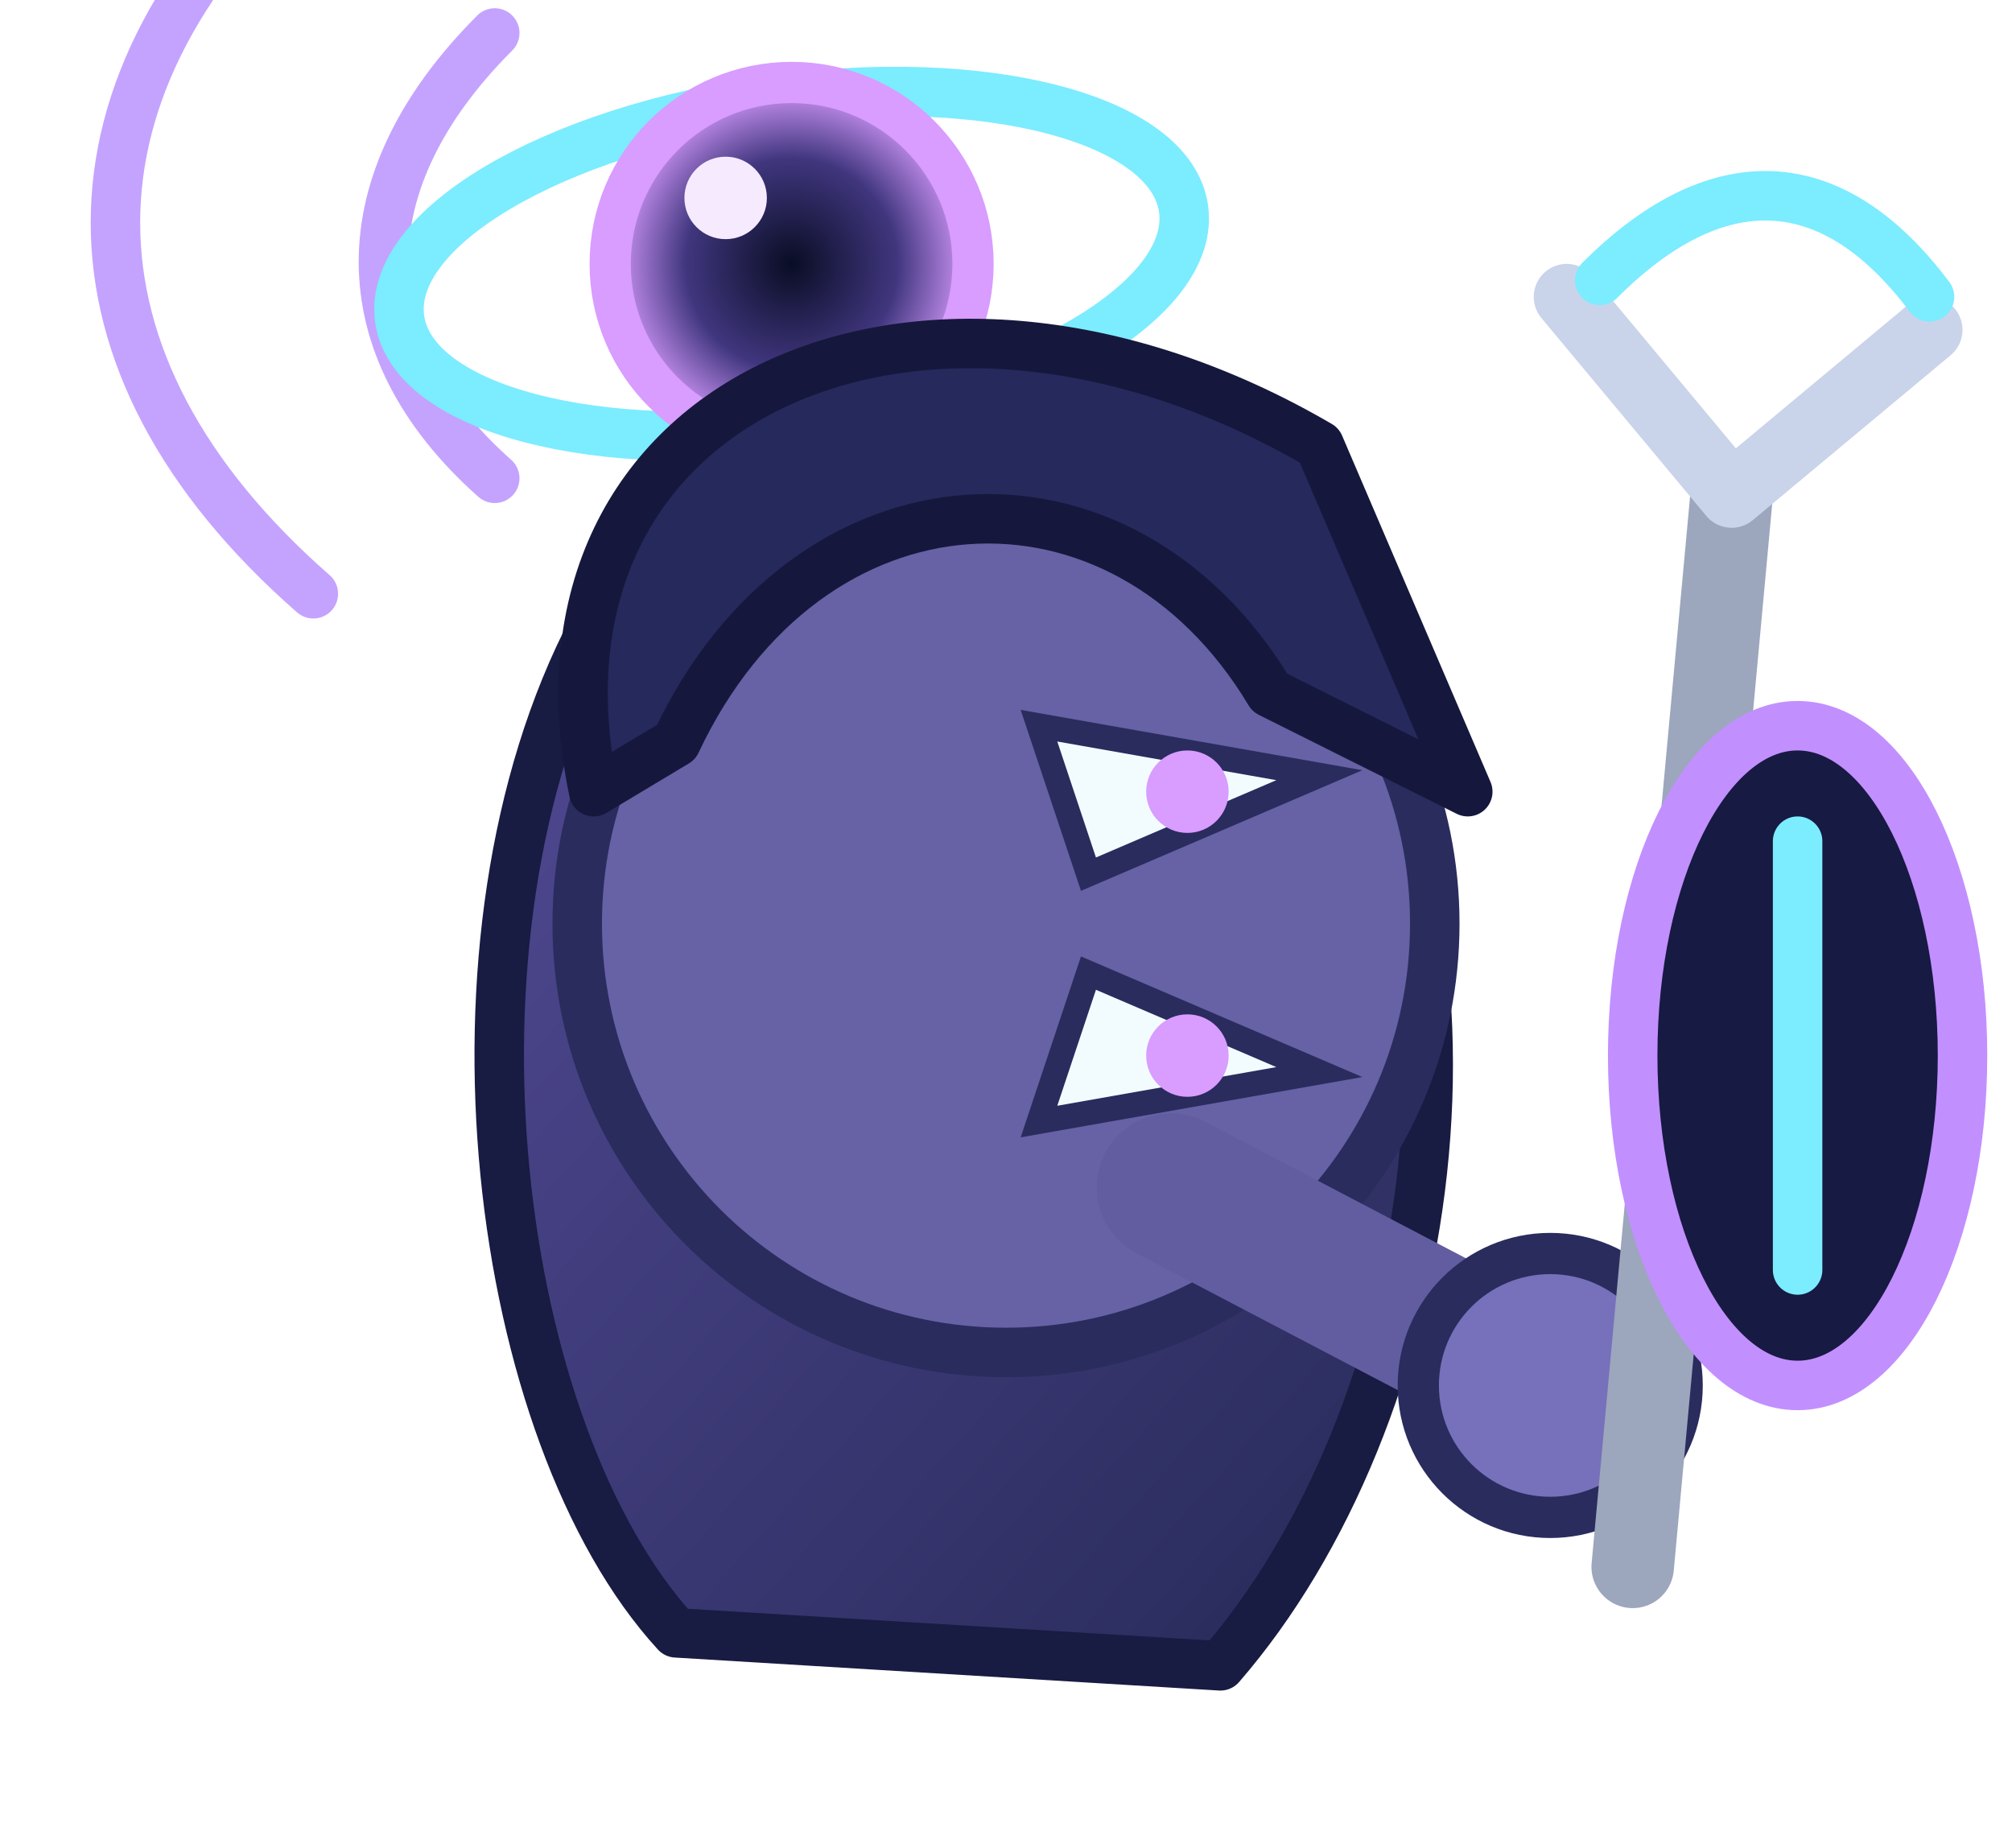
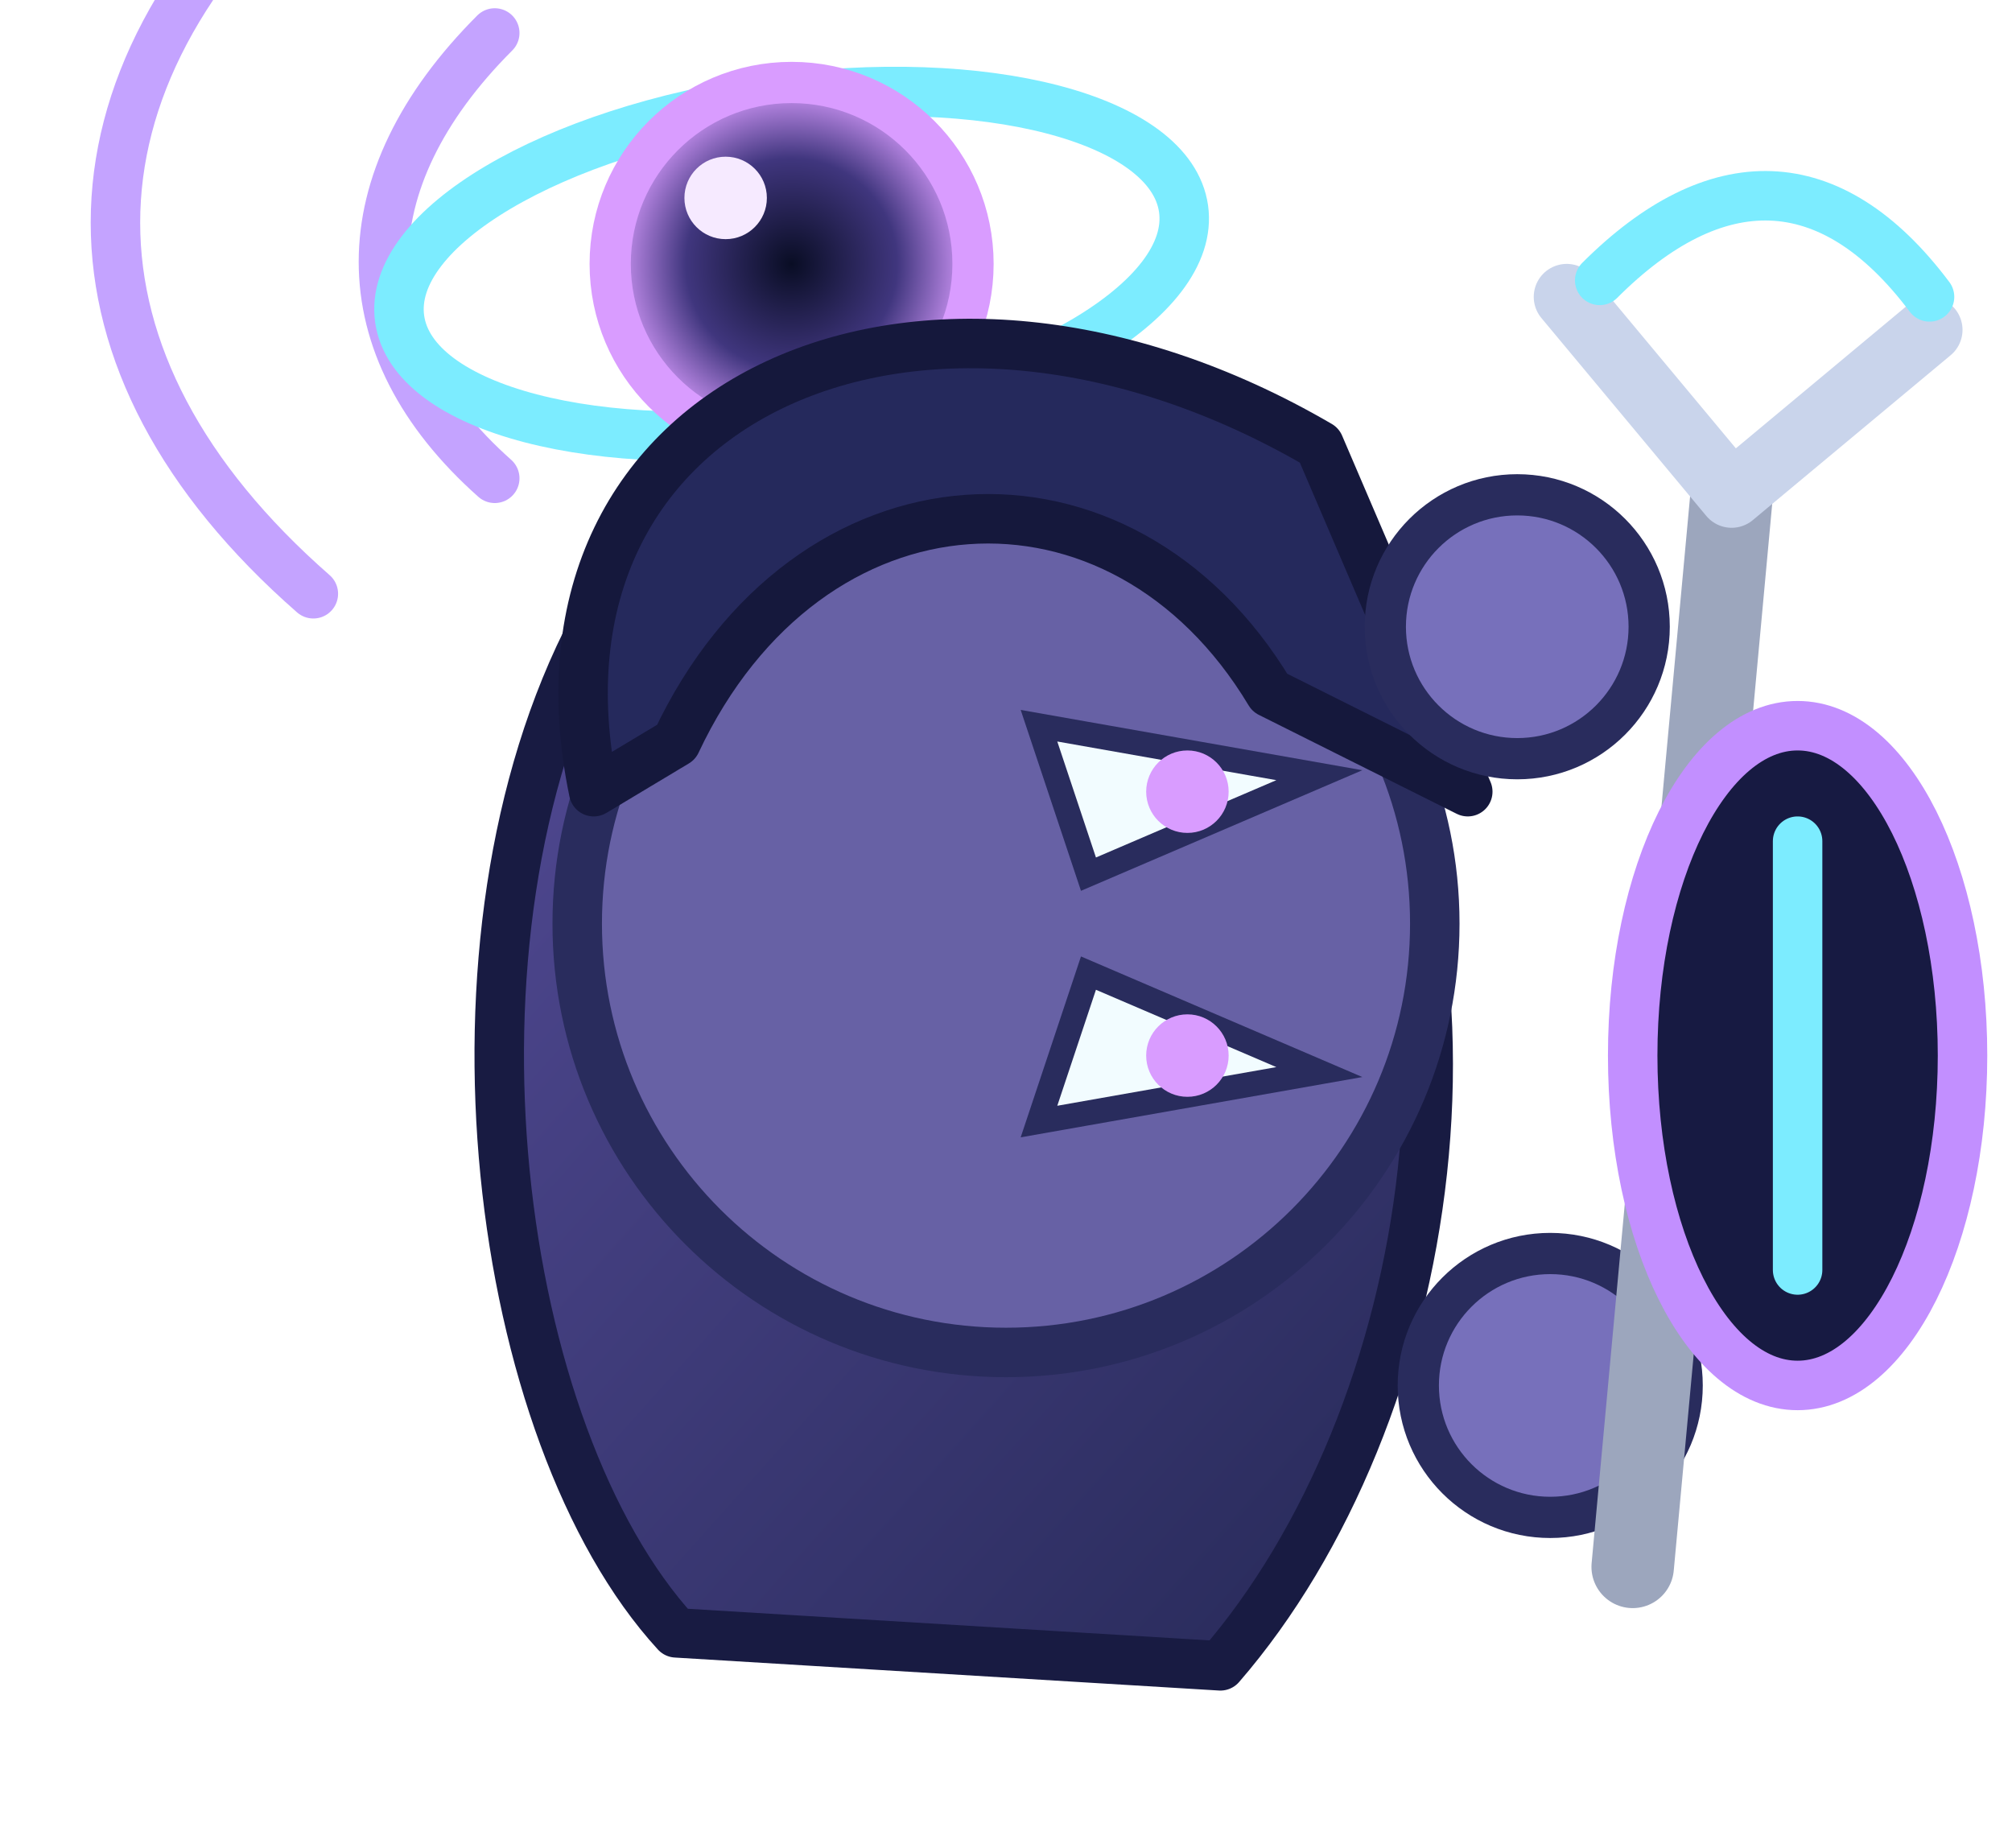
<svg xmlns="http://www.w3.org/2000/svg" viewBox="-61 -56 122 112" role="img" aria-labelledby="title description">
  <defs id="void-herald-definitions">
    <radialGradient id="void-beacon-gradient" cx="50%" cy="50%" r="50%">
      <stop offset="0" stop-color="#090d24" />
      <stop offset=".58" stop-color="#40367e" />
      <stop offset="1" stop-color="#d99cff" />
    </radialGradient>
    <linearGradient id="herald-robe-gradient" x1="0" y1="0" x2="1" y2="1">
      <stop offset="0" stop-color="#514993" />
      <stop offset="1" stop-color="#262957" />
    </linearGradient>
  </defs>
  <g id="void-herald-zombie">
    <g id="summoning-waves" fill="none" stroke="#b58cff" stroke-width="3" stroke-linecap="round" opacity=".8">
      <path id="summoning-wave-inner" d="M-31-27c-9-8-9-18 0-27" />
      <path id="summoning-wave-outer" d="M-42-20c-16-14-16-31 0-45" />
    </g>
    <g id="void-beacon">
      <ellipse id="beacon-outer-ring" cx="-13" cy="-40" rx="24" ry="10" fill="none" stroke="#7cecff" stroke-width="3" transform="rotate(-8 -13 -40)" />
      <circle id="beacon-core" cx="-13" cy="-40" r="11" fill="url(#void-beacon-gradient)" stroke="#d99cff" stroke-width="2.5" />
      <circle id="beacon-star" cx="-17" cy="-44" r="2.5" fill="#f6eaff" />
    </g>
    <path id="herald-robe" d="M-25-18C-35 1-31 31-20 43L13 45c13-15 18-44 5-63Z" fill="url(#herald-robe-gradient)" stroke="#181b42" stroke-width="3" stroke-linejoin="round" />
    <circle id="body" r="26" fill="#6761a5" stroke="#292c5d" stroke-width="3" />
    <path id="astral-cowl" d="M-25-8C-30-32-5-43 19-29l9 21-12-6C7-29-12-28-20-11Z" fill="#25295c" stroke="#15183c" stroke-width="3" stroke-linejoin="round" />
    <g id="eyes" fill="#f2fcff" stroke="#292c5d" stroke-width="1.5">
      <path id="upper-eye" d="m2-12 17 3L5-3Z" />
      <path id="lower-eye" d="m2 12 17-3L5 3Z" />
    </g>
    <g id="pupils" fill="#d99cff">
      <circle id="upper-pupil" cx="11" cy="-8" r="2.5" />
      <circle id="lower-pupil" cx="11" cy="8" r="2.5" />
    </g>
-     <g id="staff-arm">
-       <path id="staff-arm-shape" d="M10 16 31 27" fill="none" stroke="#625da0" stroke-width="9" stroke-linecap="round" />
+     <g id="floating-hands">
+       <circle id="beacon-hand" cx="31" cy="-18" r="8" fill="#7770bb" stroke="#292c5d" stroke-width="2.5" />
      <circle id="staff-hand" cx="33" cy="28" r="8" fill="#7770bb" stroke="#292c5d" stroke-width="2.5" />
    </g>
    <g id="tuning-staff" fill="none" stroke-linecap="round" stroke-linejoin="round">
      <path id="staff-shaft" d="M38 39 44-26" stroke="#9ca6bd" stroke-width="5" />
      <path id="staff-fork" d="m44-26-10-12m10 12 12-10" stroke="#c9d4eb" stroke-width="4" />
      <path id="staff-energy" d="M36-39c7-7 14-7 20 1" stroke="#7cecff" stroke-width="3" />
    </g>
    <g id="miniature-rift">
      <ellipse id="mini-rift-ring" cx="48" cy="8" rx="10" ry="20" fill="#171a42" stroke="#c28fff" stroke-width="3" />
      <path id="mini-rift-light" d="M48-5v26" stroke="#7cecff" stroke-width="3" stroke-linecap="round" />
    </g>
  </g>
</svg>
